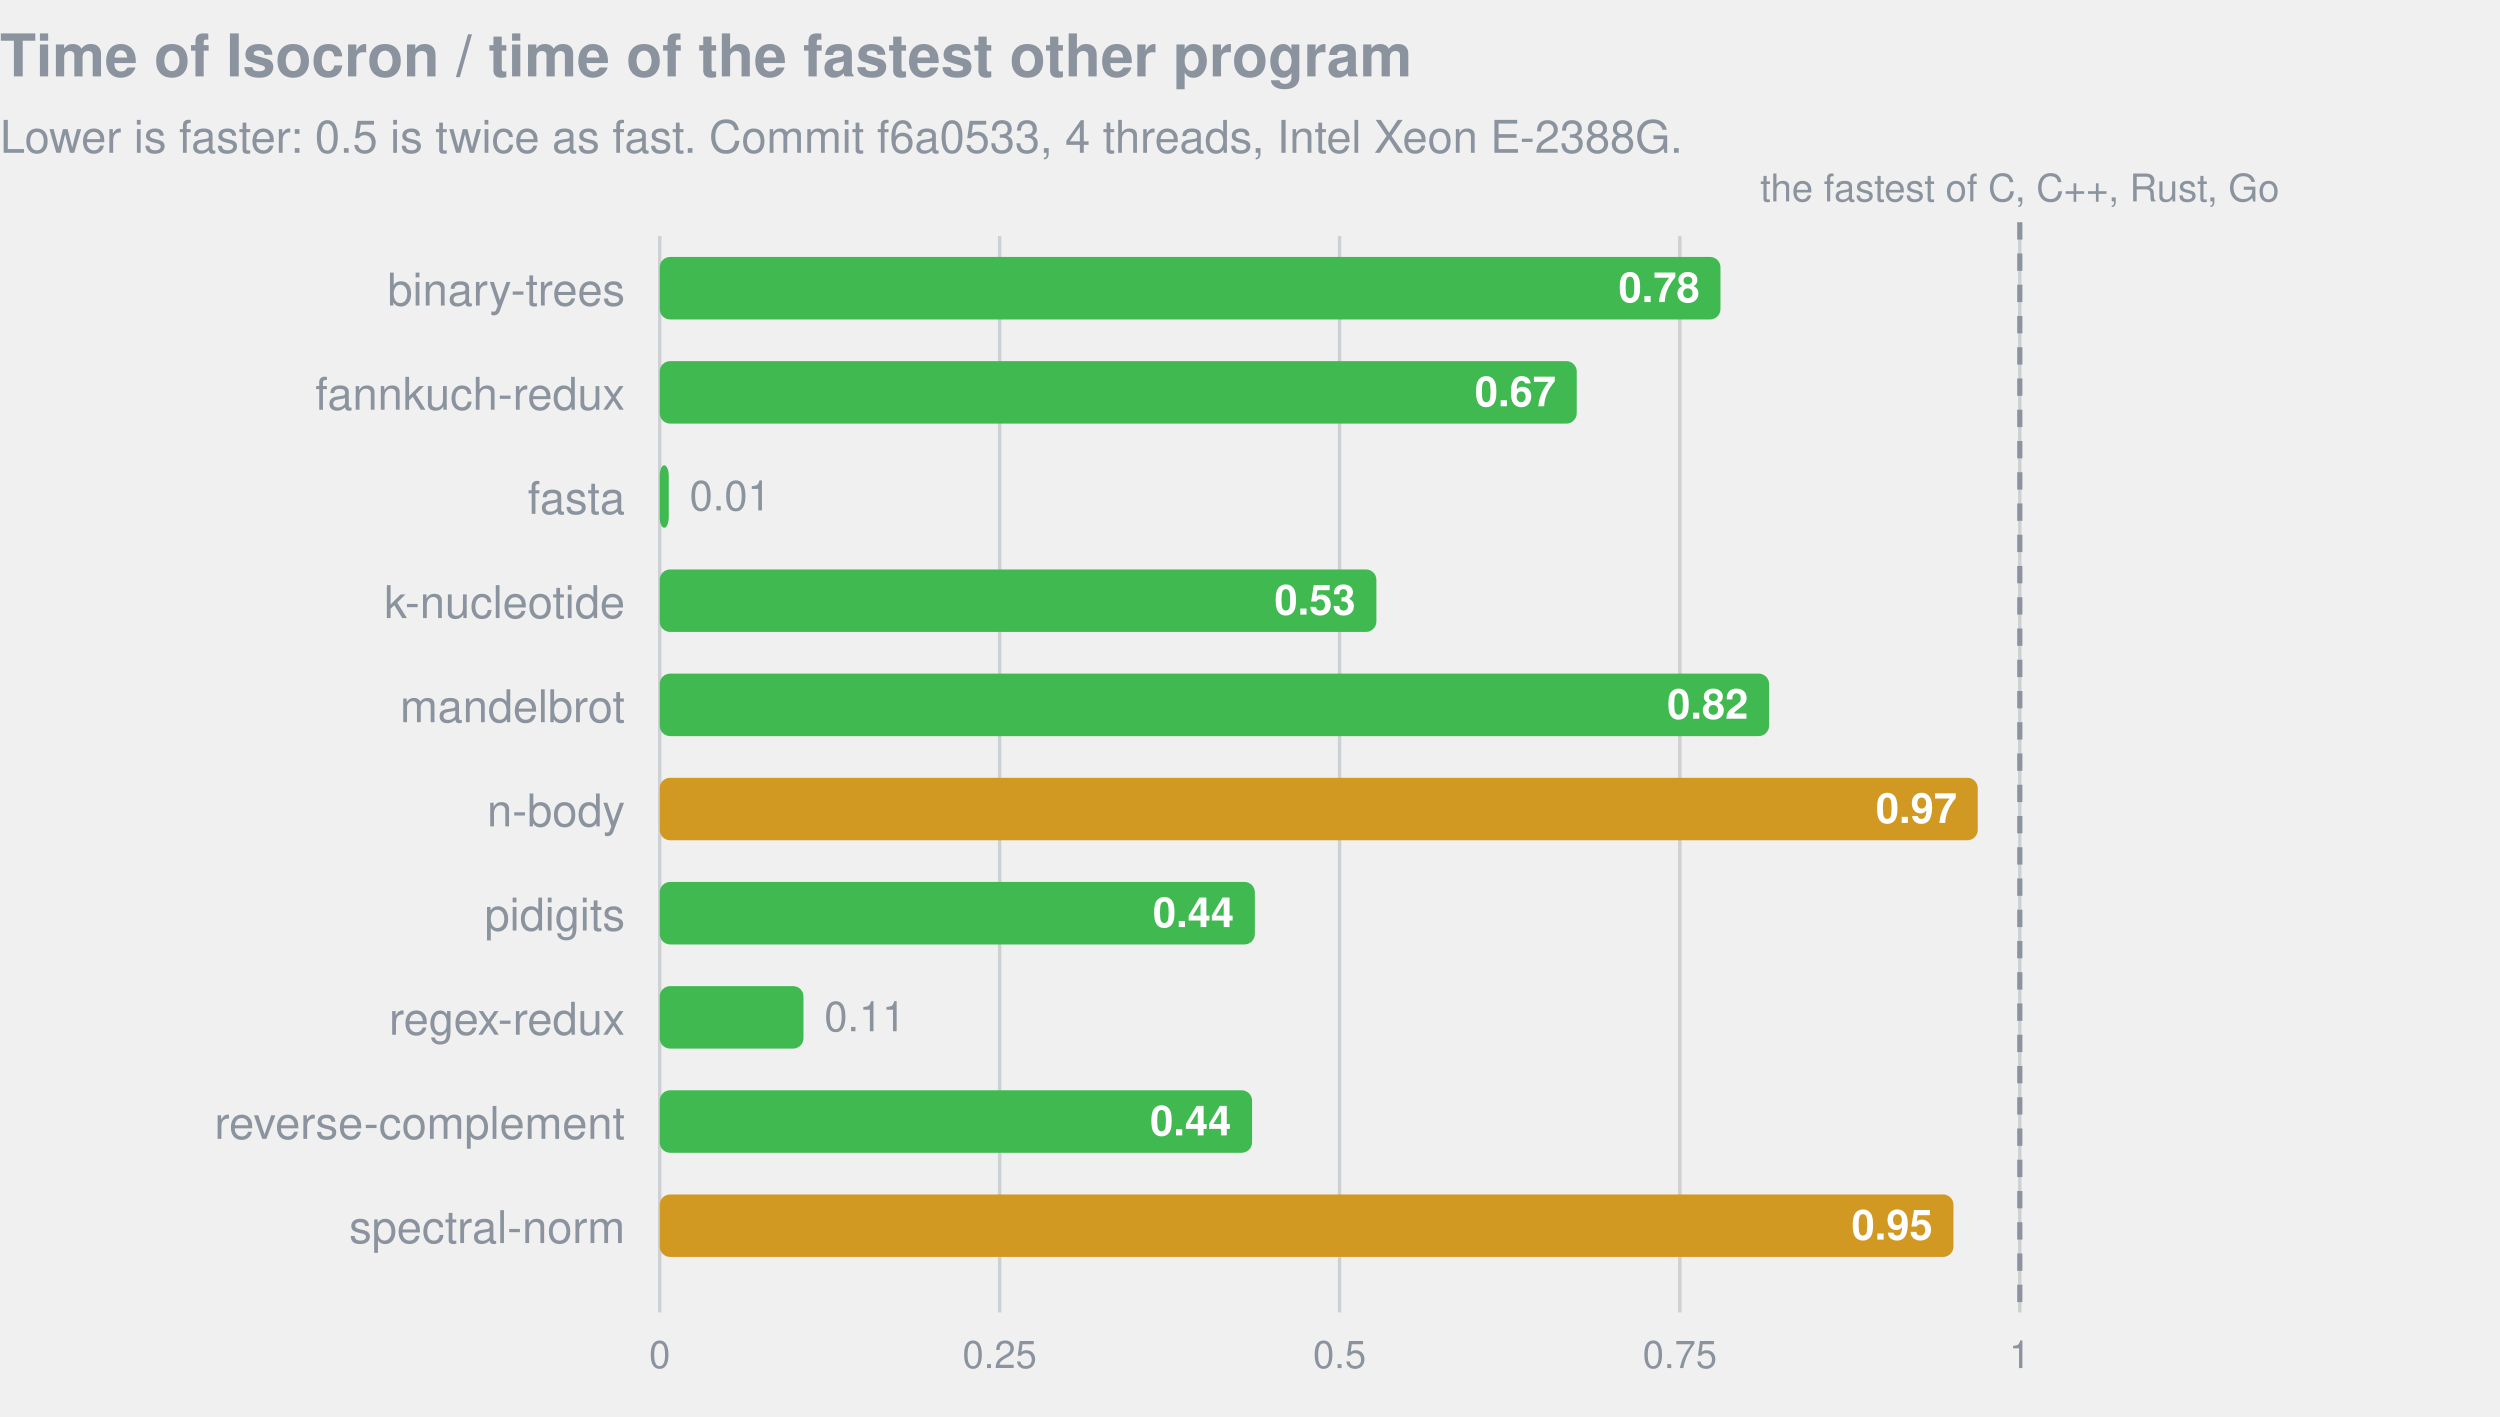
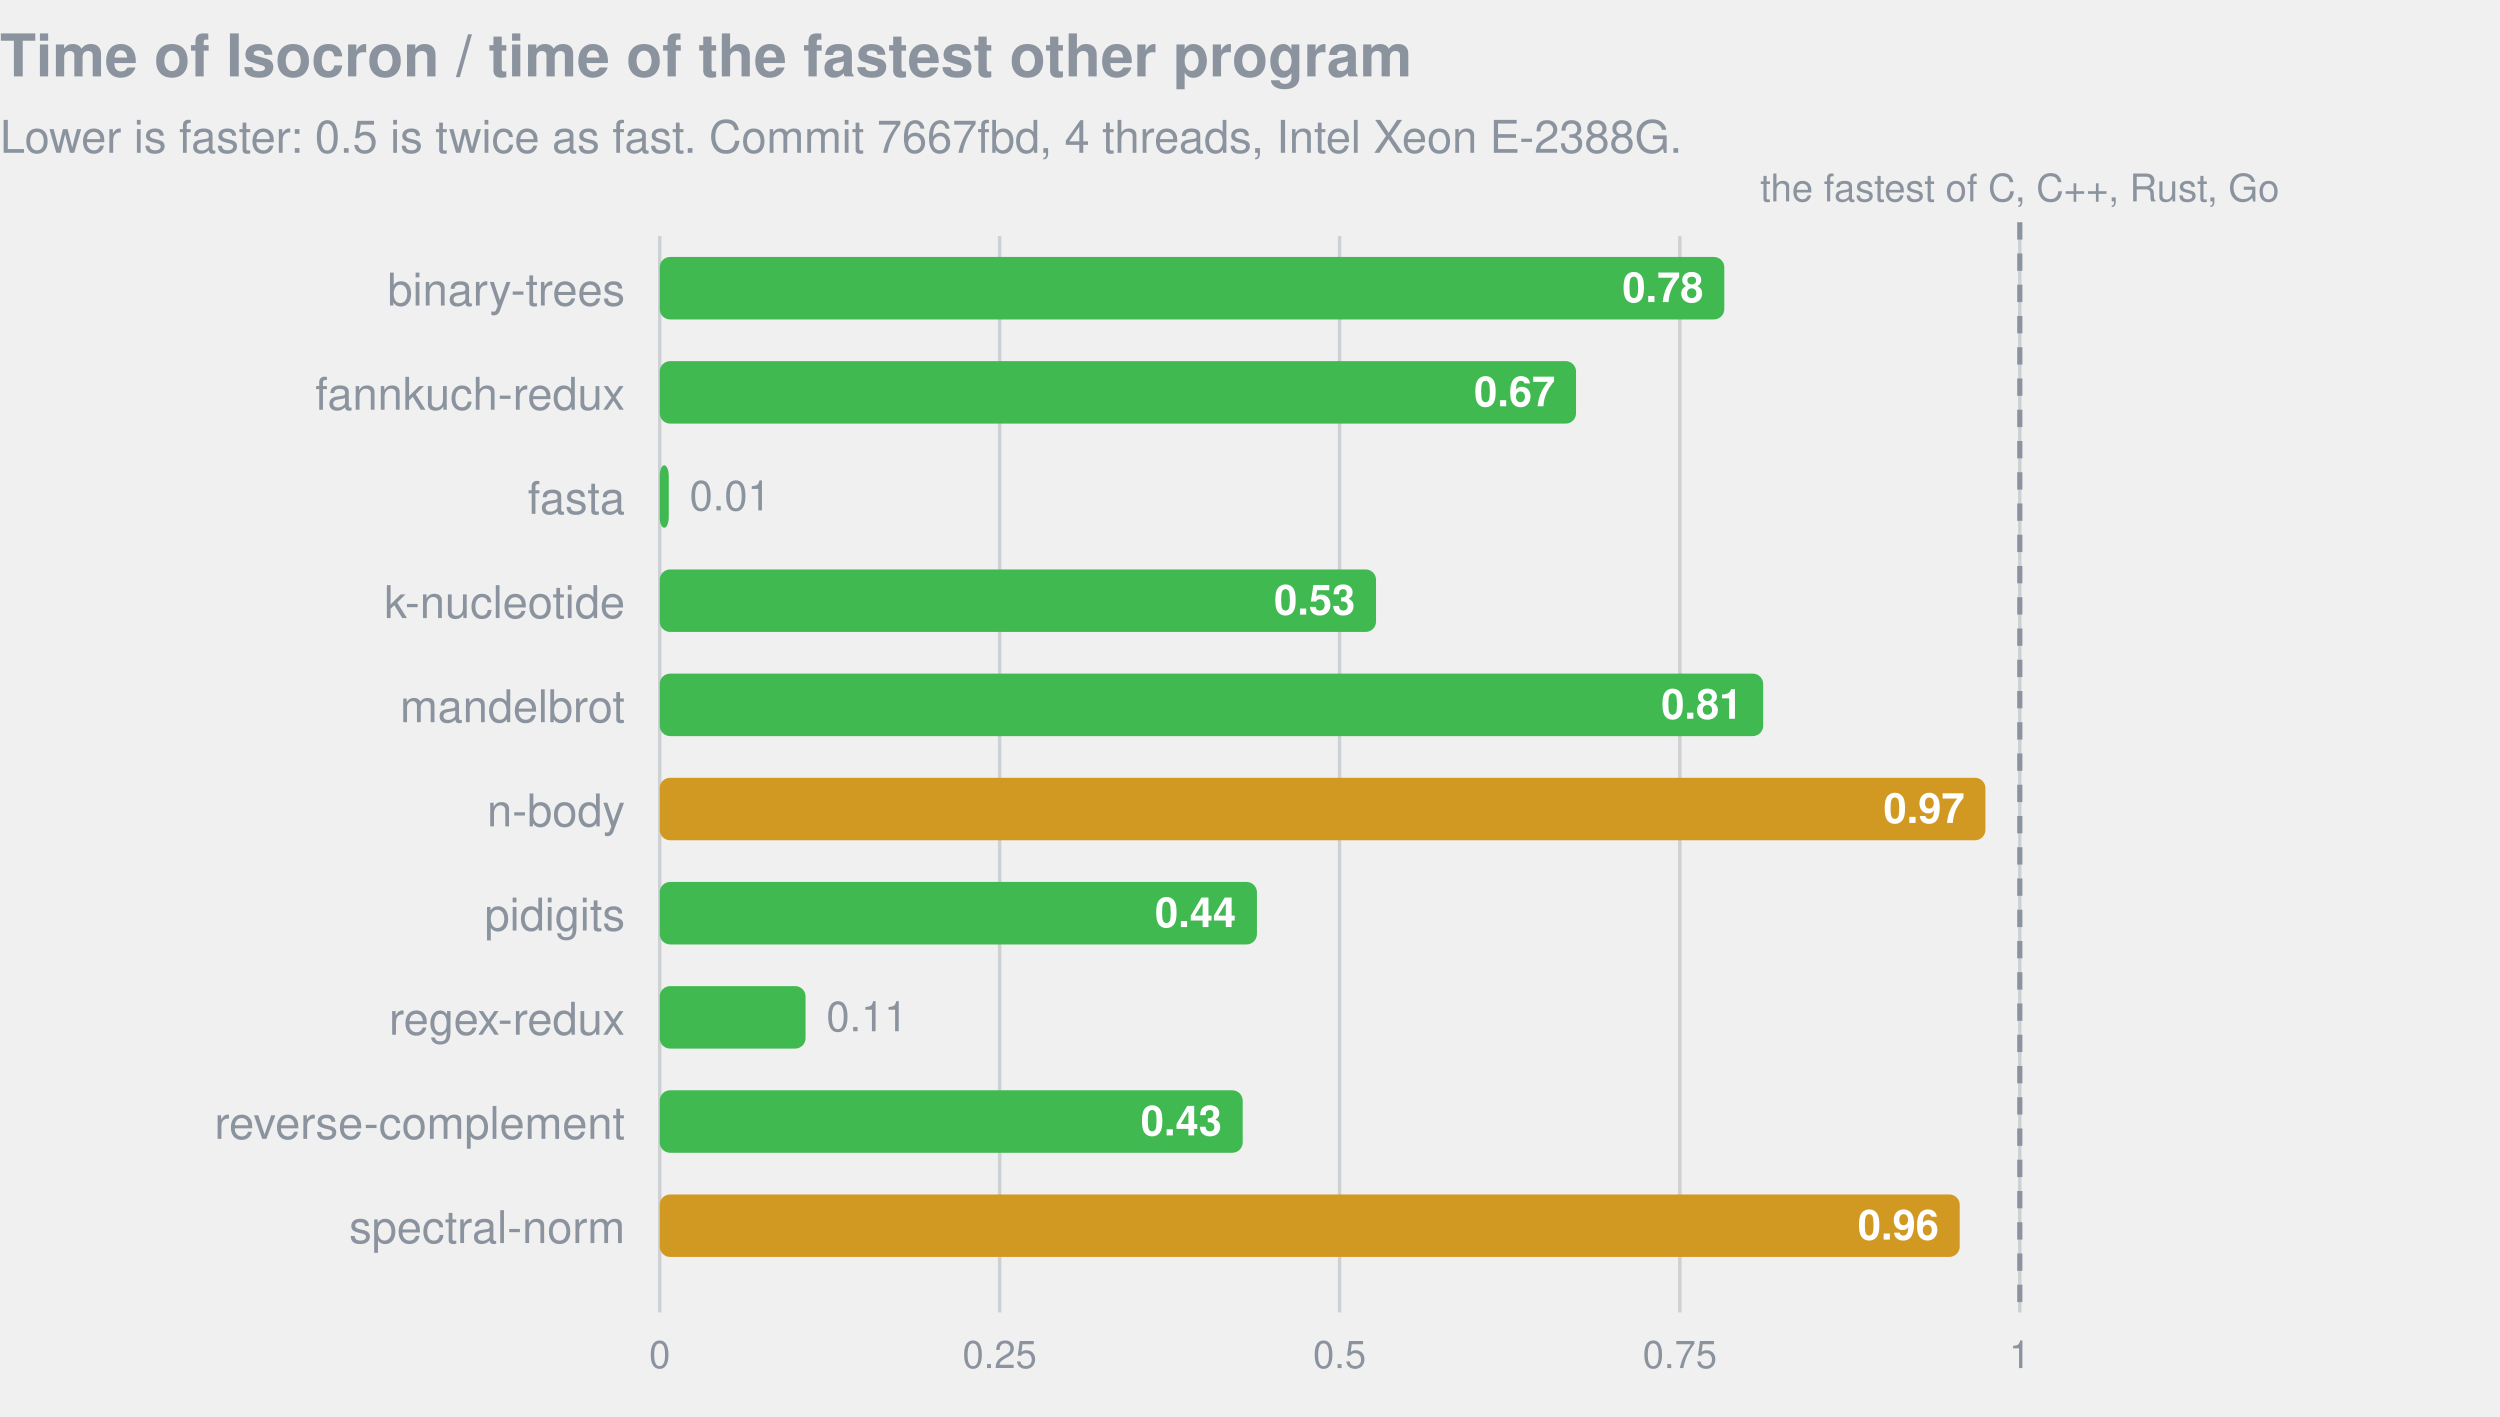
<svg xmlns="http://www.w3.org/2000/svg" width="720" height="408" viewBox="0 0 720 408" font-family="-apple-system, Segoe UI, Helvetica, Arial, sans-serif">
  <text x="0" y="22" font-size="17" font-weight="600" fill="#8b949e">Time of Isocron / time of the fastest other program</text>
-   <text x="0" y="44" font-size="13" fill="#8b949e">Lower is faster: 0.5 is twice as fast. Commit f6a0533, 4 threads, Intel Xeon E-2388G.</text>
+   <text x="0" y="44" font-size="13" fill="#8b949e">Lower is faster: 0.5 is twice as fast. Commit 7667fbd, 4 threads, Intel Xeon E-2388G.</text>
  <line x1="190.0" y1="68" x2="190.0" y2="378" stroke="#8b949e55" />
  <text x="190.0" y="394" font-size="11" fill="#8b949e" text-anchor="middle">0</text>
  <line x1="287.9" y1="68" x2="287.9" y2="378" stroke="#8b949e55" />
  <text x="287.9" y="394" font-size="11" fill="#8b949e" text-anchor="middle">0.25</text>
  <line x1="385.8" y1="68" x2="385.8" y2="378" stroke="#8b949e55" />
  <text x="385.8" y="394" font-size="11" fill="#8b949e" text-anchor="middle">0.5</text>
  <line x1="483.8" y1="68" x2="483.8" y2="378" stroke="#8b949e55" />
  <text x="483.8" y="394" font-size="11" fill="#8b949e" text-anchor="middle">0.75</text>
  <line x1="581.7" y1="68" x2="581.7" y2="378" stroke="#8b949e55" />
  <text x="581.7" y="394" font-size="11" fill="#8b949e" text-anchor="middle">1</text>
  <text x="180" y="88" font-size="13" fill="#8b949e" text-anchor="end">binary-trees</text>
-   <rect x="190" y="74" width="305.5" height="18" rx="3" fill="#3fb950" />
-   <text x="489.5" y="87" font-size="12" font-weight="600" fill="#ffffff" text-anchor="end">0.78</text>
+   <rect x="190" y="74" width="306.6" height="18" rx="3" fill="#3fb950" />
+   <text x="490.6" y="87" font-size="12" font-weight="600" fill="#ffffff" text-anchor="end">0.78</text>
  <text x="180" y="118" font-size="13" fill="#8b949e" text-anchor="end">fannkuch-redux</text>
-   <rect x="190" y="104" width="264.1" height="18" rx="3" fill="#3fb950" />
-   <text x="448.1" y="117" font-size="12" font-weight="600" fill="#ffffff" text-anchor="end">0.67</text>
+   <rect x="190" y="104" width="263.9" height="18" rx="3" fill="#3fb950" />
+   <text x="447.9" y="117" font-size="12" font-weight="600" fill="#ffffff" text-anchor="end">0.67</text>
  <text x="180" y="148" font-size="13" fill="#8b949e" text-anchor="end">fasta</text>
  <rect x="190" y="134" width="2.6" height="18" rx="3" fill="#3fb950" />
  <text x="198.6" y="147" font-size="12" fill="#8b949e">0.01</text>
  <text x="180" y="178" font-size="13" fill="#8b949e" text-anchor="end">k-nucleotide</text>
-   <rect x="190" y="164" width="206.4" height="18" rx="3" fill="#3fb950" />
-   <text x="390.4" y="177" font-size="12" font-weight="600" fill="#ffffff" text-anchor="end">0.53</text>
+   <rect x="190" y="164" width="206.3" height="18" rx="3" fill="#3fb950" />
+   <text x="390.3" y="177" font-size="12" font-weight="600" fill="#ffffff" text-anchor="end">0.53</text>
  <text x="180" y="208" font-size="13" fill="#8b949e" text-anchor="end">mandelbrot</text>
-   <rect x="190" y="194" width="319.5" height="18" rx="3" fill="#3fb950" />
-   <text x="503.5" y="207" font-size="12" font-weight="600" fill="#ffffff" text-anchor="end">0.82</text>
+   <rect x="190" y="194" width="317.8" height="18" rx="3" fill="#3fb950" />
+   <text x="501.8" y="207" font-size="12" font-weight="600" fill="#ffffff" text-anchor="end">0.81</text>
  <text x="180" y="238" font-size="13" fill="#8b949e" text-anchor="end">n-body</text>
-   <rect x="190" y="224" width="379.6" height="18" rx="3" fill="#d29922" />
-   <text x="563.6" y="237" font-size="12" font-weight="600" fill="#ffffff" text-anchor="end">0.97</text>
+   <rect x="190" y="224" width="381.8" height="18" rx="3" fill="#d29922" />
+   <text x="565.8" y="237" font-size="12" font-weight="600" fill="#ffffff" text-anchor="end">0.97</text>
  <text x="180" y="268" font-size="13" fill="#8b949e" text-anchor="end">pidigits</text>
-   <rect x="190" y="254" width="171.4" height="18" rx="3" fill="#3fb950" />
-   <text x="355.4" y="267" font-size="12" font-weight="600" fill="#ffffff" text-anchor="end">0.44</text>
+   <rect x="190" y="254" width="172.0" height="18" rx="3" fill="#3fb950" />
+   <text x="356.0" y="267" font-size="12" font-weight="600" fill="#ffffff" text-anchor="end">0.44</text>
  <text x="180" y="298" font-size="13" fill="#8b949e" text-anchor="end">regex-redux</text>
-   <rect x="190" y="284" width="41.4" height="18" rx="3" fill="#3fb950" />
-   <text x="237.4" y="297" font-size="12" fill="#8b949e">0.11</text>
+   <rect x="190" y="284" width="42.0" height="18" rx="3" fill="#3fb950" />
+   <text x="238.0" y="297" font-size="12" fill="#8b949e">0.11</text>
  <text x="180" y="328" font-size="13" fill="#8b949e" text-anchor="end">reverse-complement</text>
-   <rect x="190" y="314" width="170.6" height="18" rx="3" fill="#3fb950" />
-   <text x="354.6" y="327" font-size="12" font-weight="600" fill="#ffffff" text-anchor="end">0.44</text>
+   <rect x="190" y="314" width="167.9" height="18" rx="3" fill="#3fb950" />
+   <text x="351.9" y="327" font-size="12" font-weight="600" fill="#ffffff" text-anchor="end">0.43</text>
  <text x="180" y="358" font-size="13" fill="#8b949e" text-anchor="end">spectral-norm</text>
-   <rect x="190" y="344" width="372.6" height="18" rx="3" fill="#d29922" />
-   <text x="556.6" y="357" font-size="12" font-weight="600" fill="#ffffff" text-anchor="end">0.95</text>
+   <rect x="190" y="344" width="374.4" height="18" rx="3" fill="#d29922" />
+   <text x="558.4" y="357" font-size="12" font-weight="600" fill="#ffffff" text-anchor="end">0.96</text>
  <line x1="581.7" y1="64" x2="581.7" y2="378" stroke="#8b949e" stroke-width="1.5" stroke-dasharray="5 4" />
  <text x="581.7" y="58" font-size="11" fill="#8b949e" text-anchor="middle">the fastest of C, C++, Rust, Go</text>
</svg>
